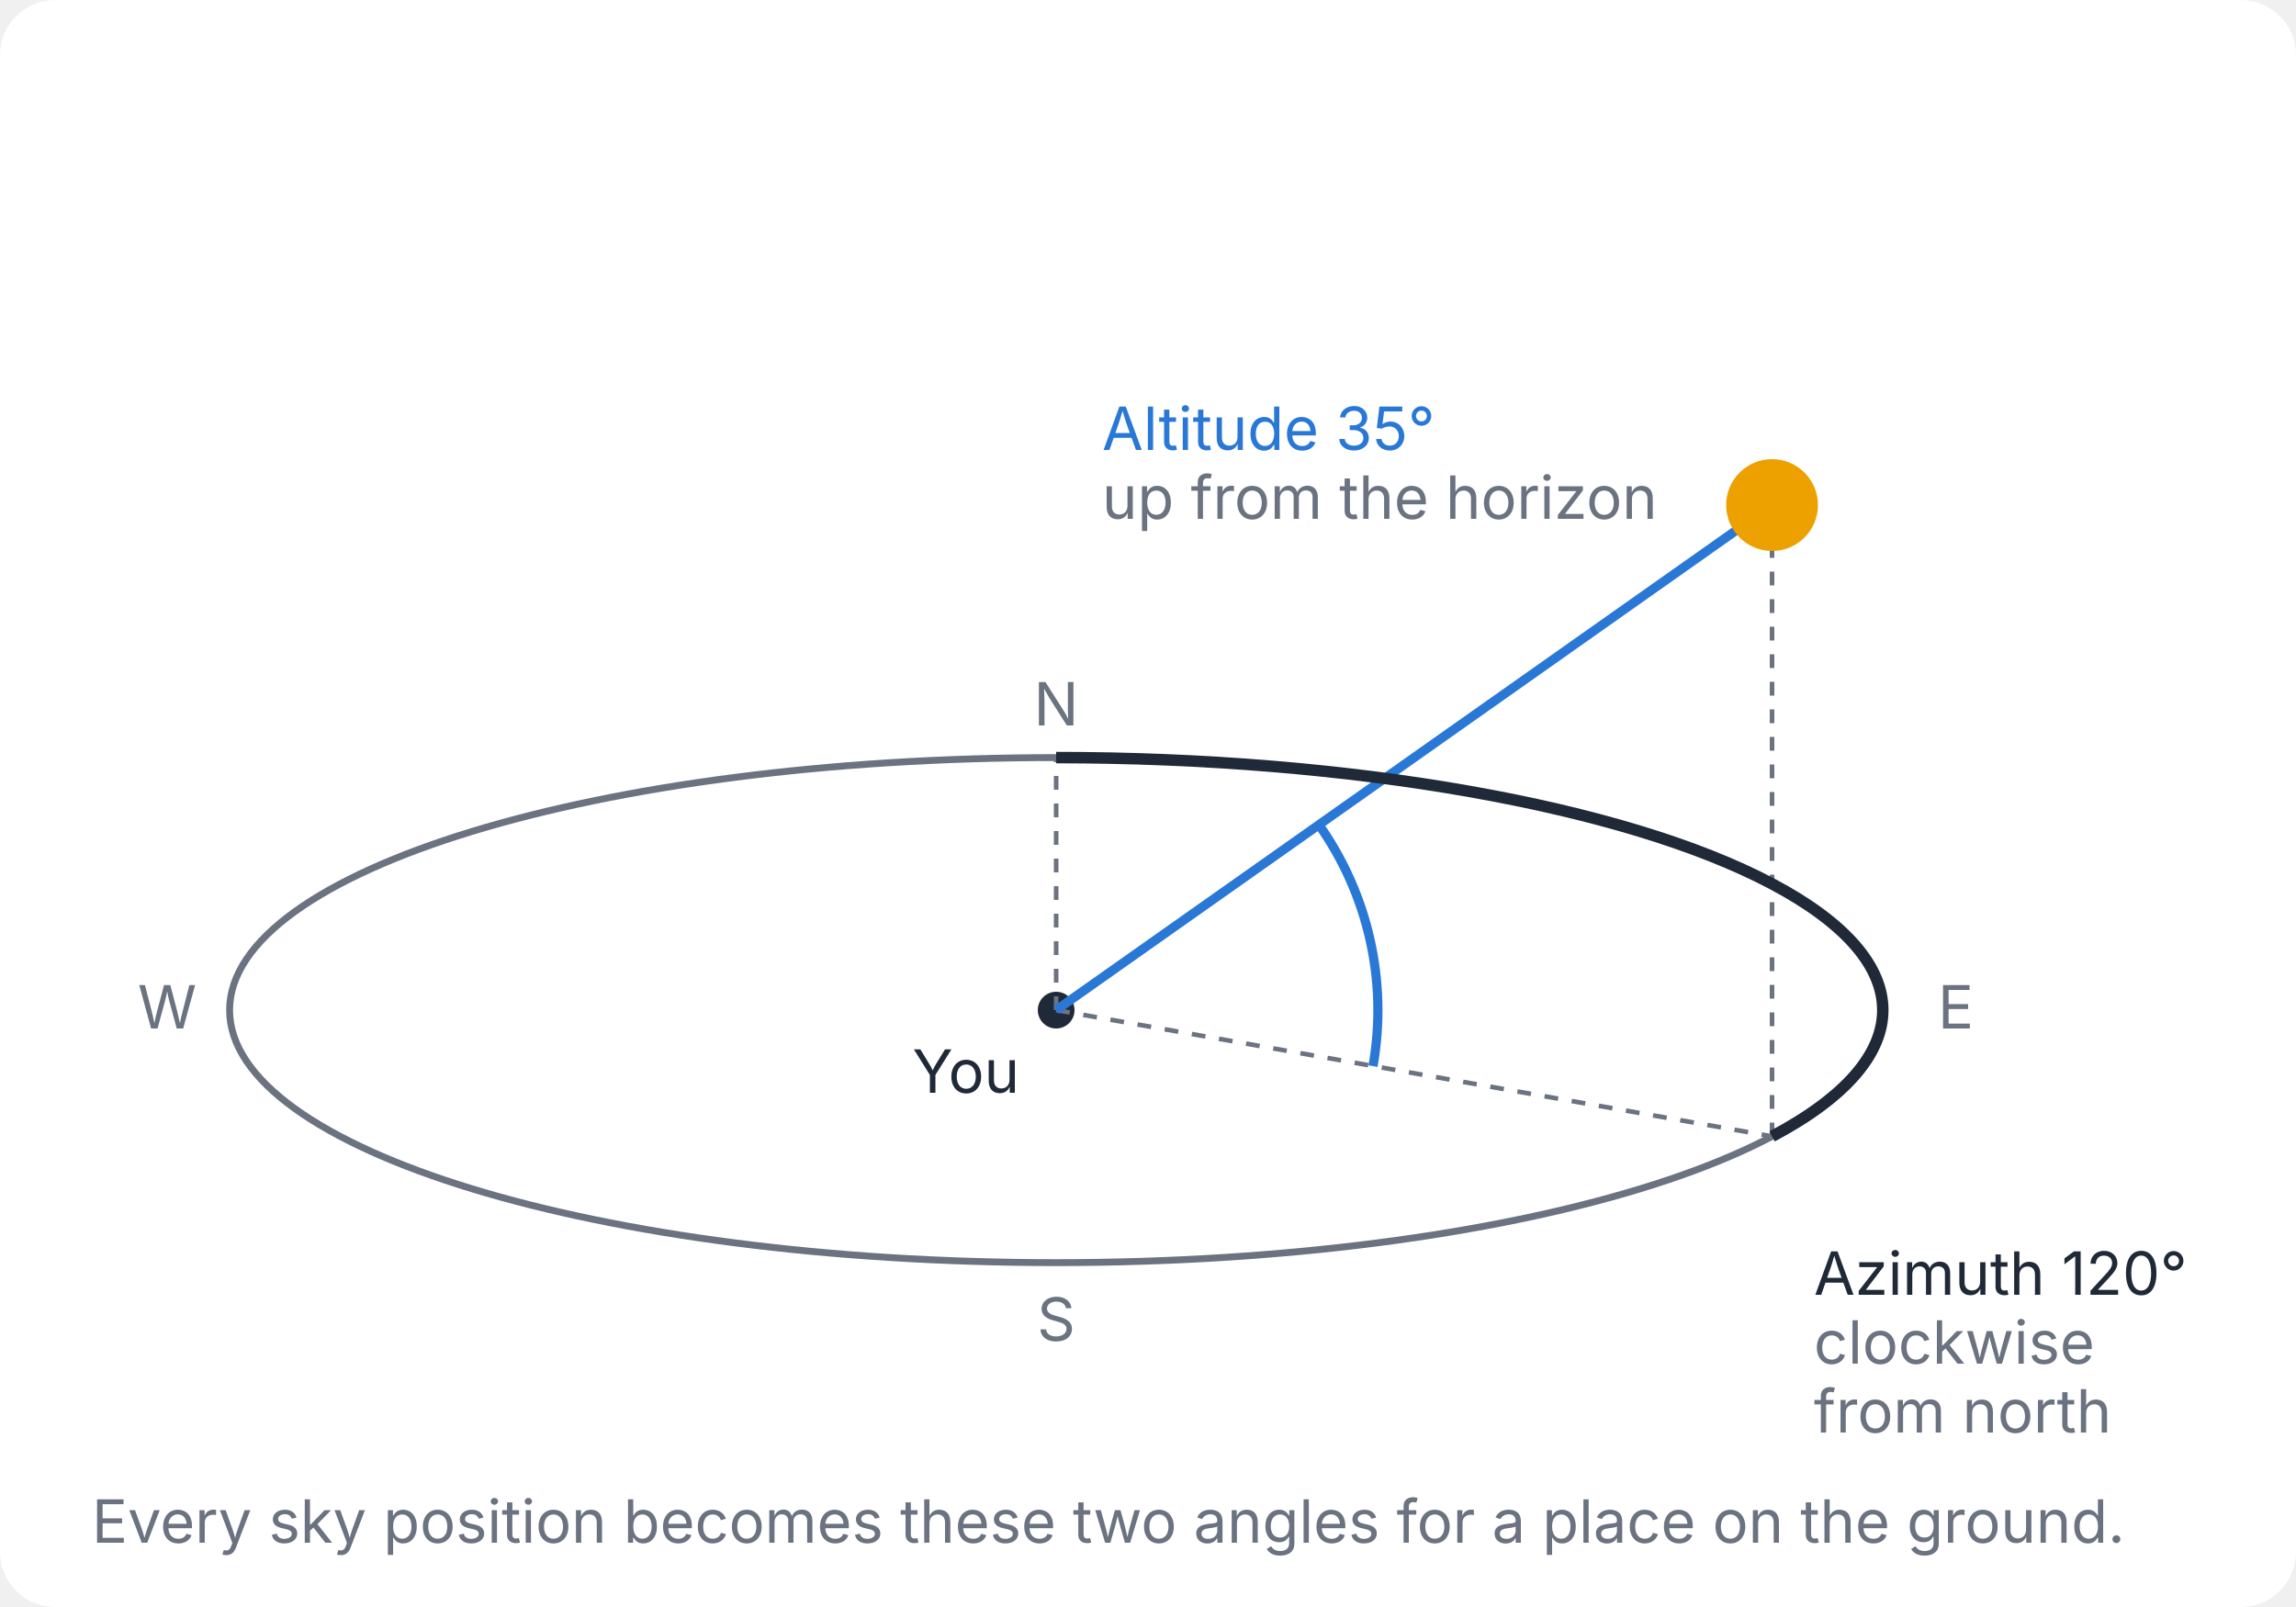
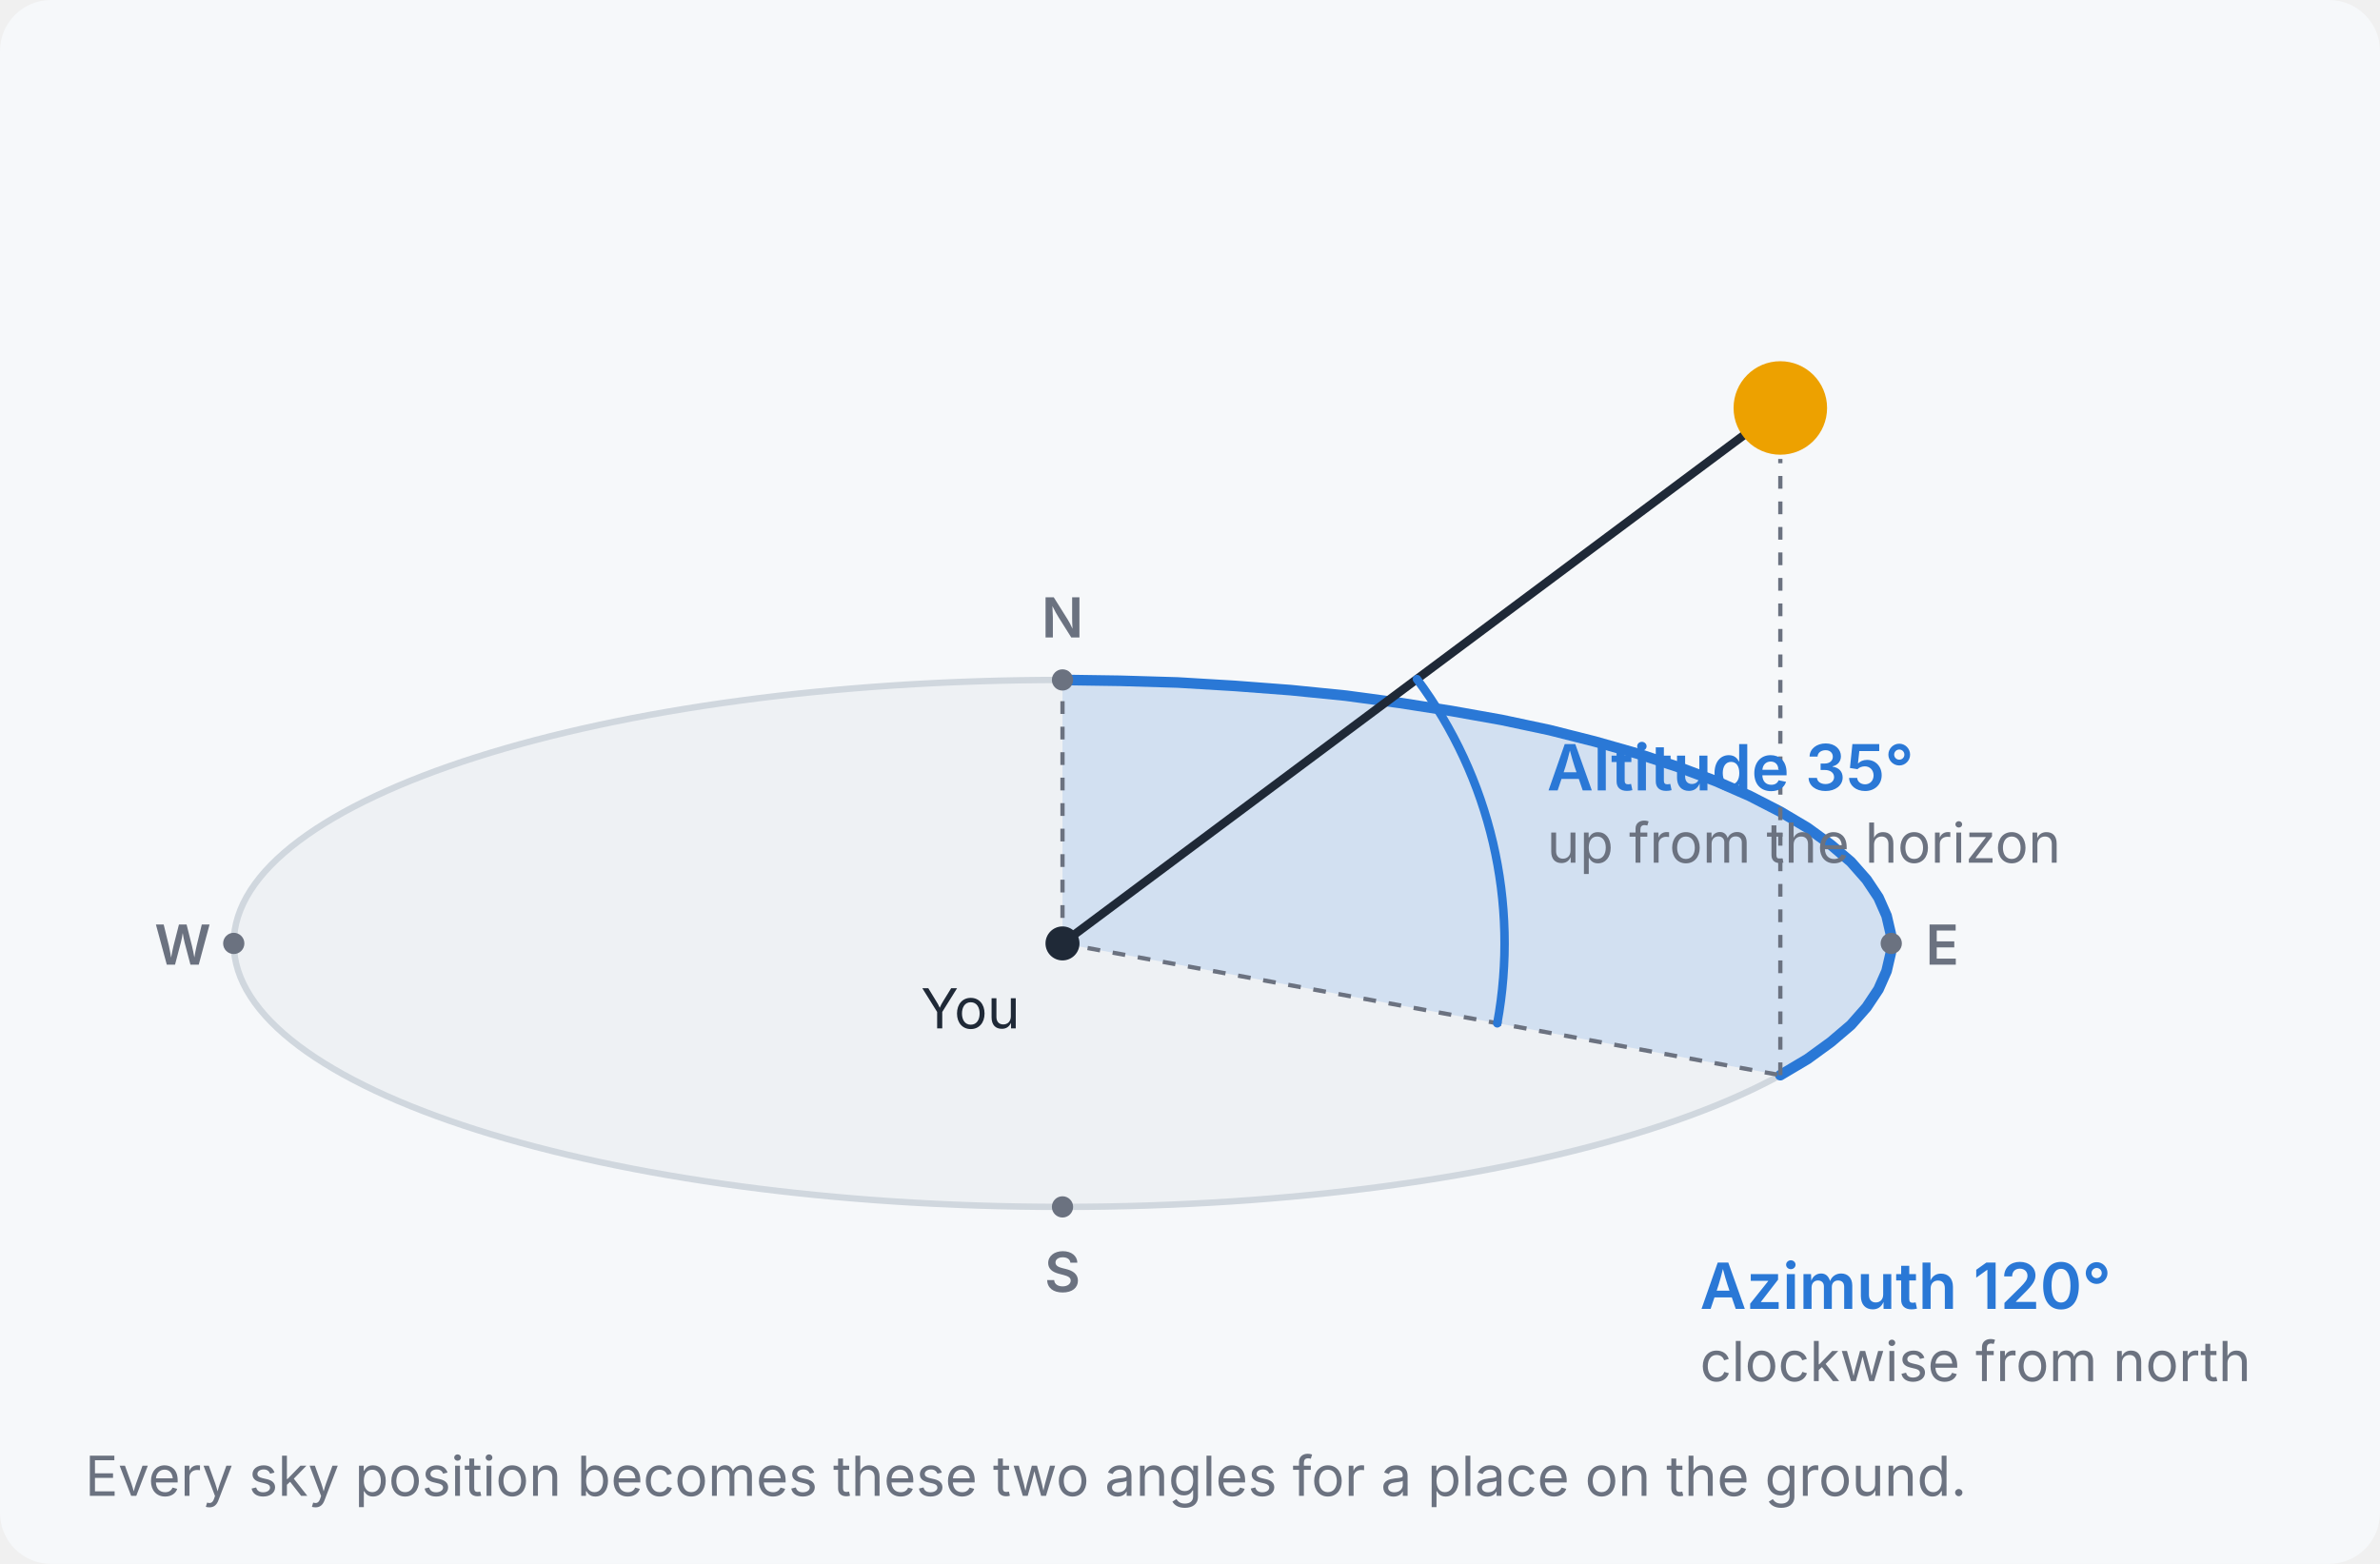
- <svg xmlns="http://www.w3.org/2000/svg" viewBox="0 0 500 350" role="img" aria-label="Azimuth is measured clockwise from north along the horizon; altitude is measured up from the horizon">
+ <svg xmlns="http://www.w3.org/2000/svg" viewBox="0 0 560 368" role="img" aria-label="Azimuth is measured clockwise from north along the horizon; altitude is measured up from the horizon">
  <style>
    text { font-family: system-ui, -apple-system, "Segoe UI", sans-serif; font-size: 15px; fill: #1f2937; }
-     .bg { fill: #ffffff; }
-     .ink { stroke: #1f2937; fill: none; }
-     .fill { fill: #1f2937; }
-     .muted { stroke: #6b7280; fill: none; }
-     .mutedfill { fill: #6b7280; }
-     text.muted { fill: #6b7280; stroke: none; }
-     .accent { stroke: #2a78d6; fill: none; }
-     .accentfill { fill: #2a78d6; }
-     text.accent { fill: #2a78d6; stroke: none; }
-     .small { font-size: 13px; }
-     .band1 { fill: #bfdbfe; } .band2 { fill: #93c5fd; } .band3 { fill: #60a5fa; } .band4 { fill: #3b82f6; } .night { fill: #1e3a8a; }
-     .day { fill: #fef9c3; }
+     line, path, circle, ellipse, polyline { stroke-linecap: round; stroke-linejoin: round; }
+     .card { fill: #f6f8fa; }
+     .frame { fill: none; stroke: #d0d7de; }
+     .ink { stroke: #1f2937; fill: none; } .inkfill { fill: #1f2937; }
+     .muted { stroke: #6b7280; fill: none; } .mutedfill { fill: #6b7280; } text.muted { fill: #6b7280; stroke: none; }
+     .hair { stroke: #d0d7de; fill: none; } .hairfill { fill: #d0d7de; }
+     .accent { stroke: #2a78d6; fill: none; } .accentfill { fill: #2a78d6; } text.accent { fill: #2a78d6; stroke: none; }
+     .wash { fill: #2a78d6; fill-opacity: 0.14; }
+     .sun { fill: #eda100; }
+     .ground { fill: #eef1f4; }
+     .moondark { fill: #d0d7de; } .rim { stroke: #9aa5b1; fill: none; }
+     .halo { paint-order: stroke; stroke: #f6f8fa; stroke-width: 5px; stroke-linejoin: round; }
+     .dash { stroke-dasharray: 3 3; stroke-linecap: butt; }
+     .small { font-size: 13px; } .strong { font-weight: 600; } .big { font-size: 26px; font-weight: 600; }
+     .caps { font-size: 11px; letter-spacing: 0.08em; font-weight: 600; }
+     .day { fill: #fdf3d4; } .civil { fill: #d7e6f8; } .nautical { fill: #a6c6ee; } .astro { fill: #5b8fd4; } .night { fill: #1d3a6b; }
+     text.deep { fill: #ffffff; }
    @media (prefers-color-scheme: dark) {
      text { fill: #e5e7eb; }
-       .bg { fill: #161b22; }
-       .ink { stroke: #e5e7eb; }
-       .fill { fill: #e5e7eb; }
+       .card { fill: #161b22; }
+       .frame { stroke: #30363d; }
+       .ink { stroke: #e5e7eb; } .inkfill { fill: #e5e7eb; }
      .muted { stroke: #9aa5b1; } .mutedfill { fill: #9aa5b1; } text.muted { fill: #9aa5b1; }
+       .hair { stroke: #3a414b; } .hairfill { fill: #3a414b; }
      .accent { stroke: #6aa7ee; } .accentfill { fill: #6aa7ee; } text.accent { fill: #6aa7ee; }
-       .band1 { fill: #1e3a5f; } .band2 { fill: #1b3354; } .band3 { fill: #172a47; } .band4 { fill: #12213a; } .night { fill: #0b1220; }
-       .day { fill: #3b3a1e; }
+       .wash { fill: #6aa7ee; fill-opacity: 0.2; }
+       .ground { fill: #1c232d; }
+       .moondark { fill: #3a414b; } .rim { stroke: #6b7280; }
+       .day { fill: #3a3320; } .civil { fill: #2b4a78; } .nautical { fill: #1f365a; } .astro { fill: #15243e; } .night { fill: #0a1222; }
+       text.deep { fill: #e5e7eb; }
+       .halo { stroke: #161b22; }
    }
  </style>
-   <rect class="bg" width="500" height="350" rx="12" />
-   <ellipse class="muted" cx="230" cy="220" rx="180" ry="55" stroke-width="1.5" />
-   <text x="230" y="158" text-anchor="middle" class="small muted">N</text>
-   <text x="422" y="224" class="small muted">E</text>
-   <text x="230" y="292" text-anchor="middle" class="small muted">S</text>
-   <text x="30" y="224" class="small muted">W</text>
-   <circle class="fill" cx="230" cy="220" r="4" />
-   <text x="222" y="238" text-anchor="end" class="small">You</text>
-   <line class="muted" x1="230" y1="220" x2="230" y2="165" stroke-width="1" stroke-dasharray="3 3" />
-   <line class="muted" x1="230" y1="220" x2="385.9" y2="247.5" stroke-width="1" stroke-dasharray="3 3" />
-   <line class="muted" x1="385.9" y1="247.5" x2="385.9" y2="110" stroke-width="1" stroke-dasharray="3 3" />
-   <line class="accent" x1="230" y1="220" x2="385.9" y2="110" stroke-width="2" />
-   <circle cx="385.9" cy="110" r="10" fill="#eda100" />
-   <path class="ink" d="M230 165 A180 55 0 0 1 385.9 247.5" stroke-width="2.5" />
-   <text x="395" y="282" class="small">Azimuth 120°</text>
-   <text x="395" y="297" class="small muted">clockwise</text>
-   <text x="395" y="312" class="small muted">from north</text>
-   <path class="accent" d="M299 232.2 A70 70 0 0 0 287.2 179.6" stroke-width="2" />
-   <text x="240" y="98" class="small accent">Altitude 35°</text>
-   <text x="240" y="113" class="small muted">up from the horizon</text>
-   <text class="muted small" x="20" y="336">Every sky position becomes these two angles for a place on the ground.</text>
+   <rect class="card" width="560" height="368" rx="12" />
+   <ellipse class="ground" cx="250" cy="222" rx="195" ry="62" />
+   <ellipse class="hair" cx="250" cy="222" rx="195" ry="62" stroke-width="1.5" />
+   <path class="wash" d="M250 222 L250 160 L263.6 160.2 L277.1 160.6 L290.5 161.4 L303.7 162.4 L316.7 163.7 L329.3 165.4 L341.5 167.3 L353.3 169.4 L364.6 171.8 L375.3 174.5 L385.5 177.4 L394.9 180.5 L403.7 183.8 L411.7 187.3 L418.9 191 L425.3 194.8 L430.8 198.8 L435.5 202.8 L439.2 207 L442 211.2 L443.9 215.5 L444.9 219.8 L444.9 224.2 L443.9 228.5 L442 232.8 L439.2 237 L435.5 241.2 L430.8 245.2 L425.3 249.2 L418.9 253 Z" />
+   <path class="accent" d="M250 160 L263.6 160.2 L277.1 160.6 L290.5 161.4 L303.7 162.4 L316.7 163.7 L329.3 165.4 L341.5 167.3 L353.3 169.4 L364.6 171.8 L375.3 174.5 L385.5 177.4 L394.9 180.5 L403.7 183.8 L411.7 187.3 L418.9 191 L425.3 194.8 L430.8 198.8 L435.5 202.8 L439.2 207 L442 211.2 L443.9 215.5 L444.9 219.8 L444.9 224.2 L443.9 228.5 L442 232.8 L439.2 237 L435.5 241.2 L430.8 245.2 L425.3 249.2 L418.9 253" stroke-width="2.5" />
+   <circle class="mutedfill" cx="250" cy="160" r="2.5" />
+   <text x="250" y="150" class="small muted strong" text-anchor="middle">N</text>
+   <circle class="mutedfill" cx="445" cy="222" r="2.5" />
+   <text x="457" y="227" class="small muted strong" text-anchor="middle">E</text>
+   <circle class="mutedfill" cx="250" cy="284" r="2.5" />
+   <text x="250" y="304" class="small muted strong" text-anchor="middle">S</text>
+   <circle class="mutedfill" cx="55" cy="222" r="2.5" />
+   <text x="43" y="227" class="small muted strong" text-anchor="middle">W</text>
+   <line class="muted dash" x1="250" y1="222" x2="250" y2="160" stroke-width="1" />
+   <line class="muted dash" x1="250" y1="222" x2="418.9" y2="253" stroke-width="1" />
+   <line class="muted dash" x1="418.9" y1="253" x2="418.9" y2="108" stroke-width="1" />
+   <line class="ink" x1="250" y1="222" x2="418.9" y2="96" stroke-width="2" />
+   <path class="accent" d="M352.3 240.8 A104 104 0 0 0 333.4 159.8" stroke-width="2" />
+   <circle class="sun" cx="418.9" cy="96" r="11" />
+   <circle class="inkfill" cx="250" cy="222" r="4" />
+   <text x="240" y="242" class="small" text-anchor="end">You</text>
+   <text x="364" y="186" class="accent strong halo">Altitude 35°</text>
+   <text x="364" y="203" class="small muted halo">up from the horizon</text>
+   <text x="400" y="308" class="accent strong">Azimuth 120°</text>
+   <text x="400" y="325" class="small muted">clockwise from north</text>
+   <text x="20" y="352" class="muted small">Every sky position becomes these two angles for a place on the ground.</text>
</svg>
